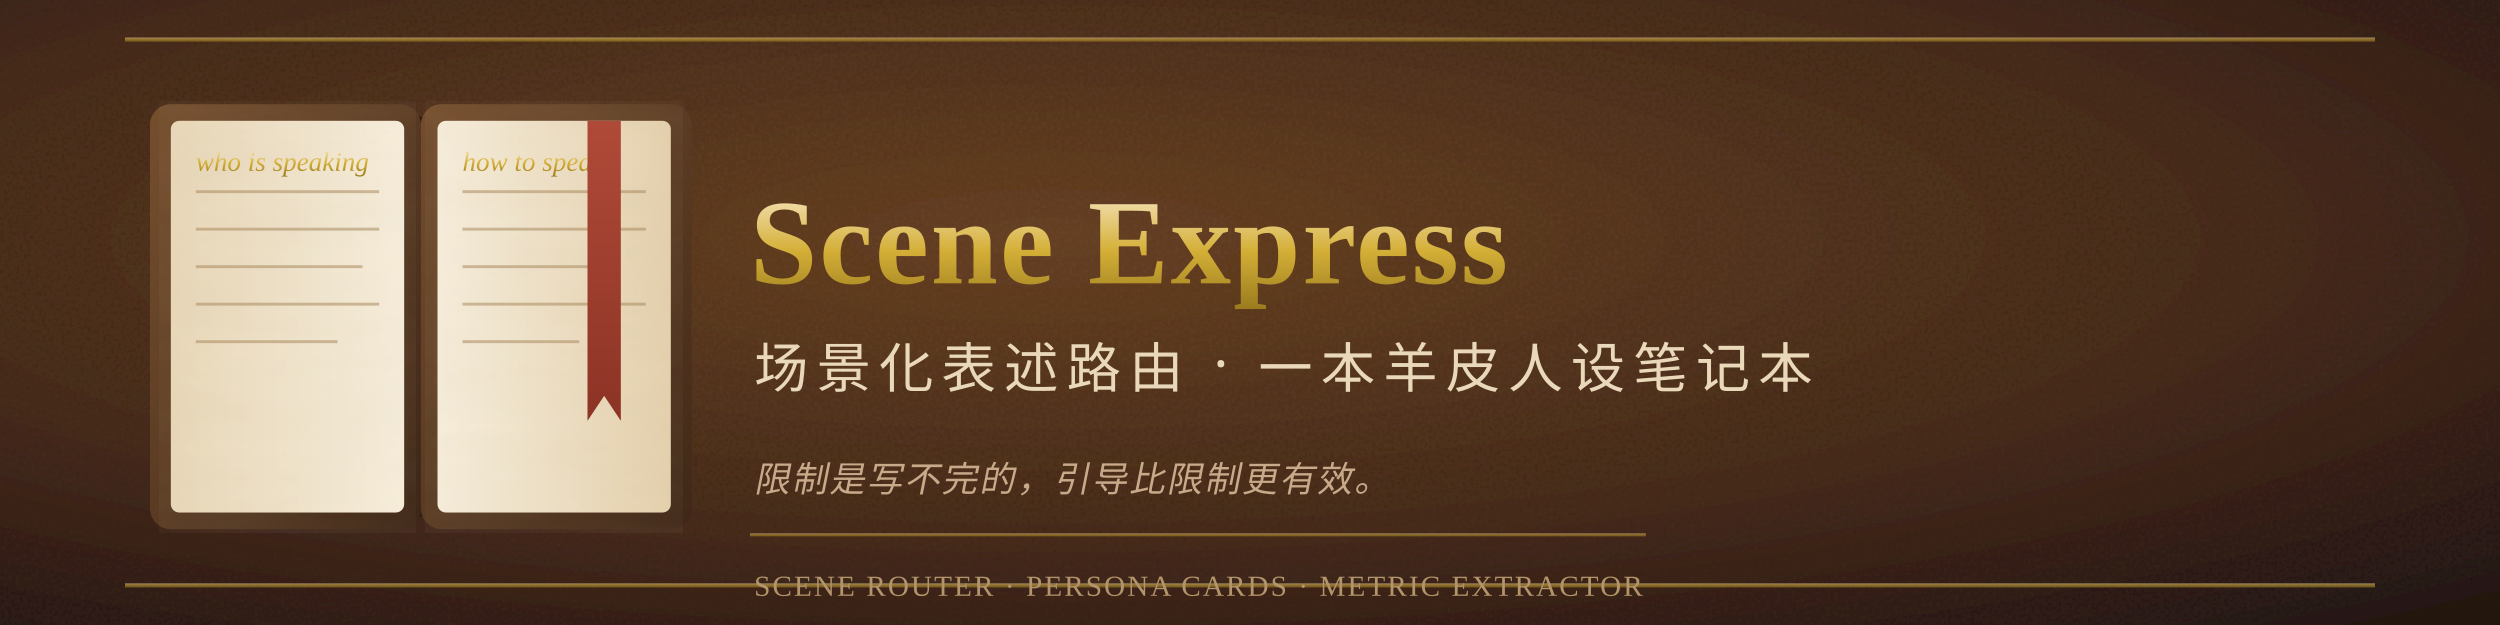
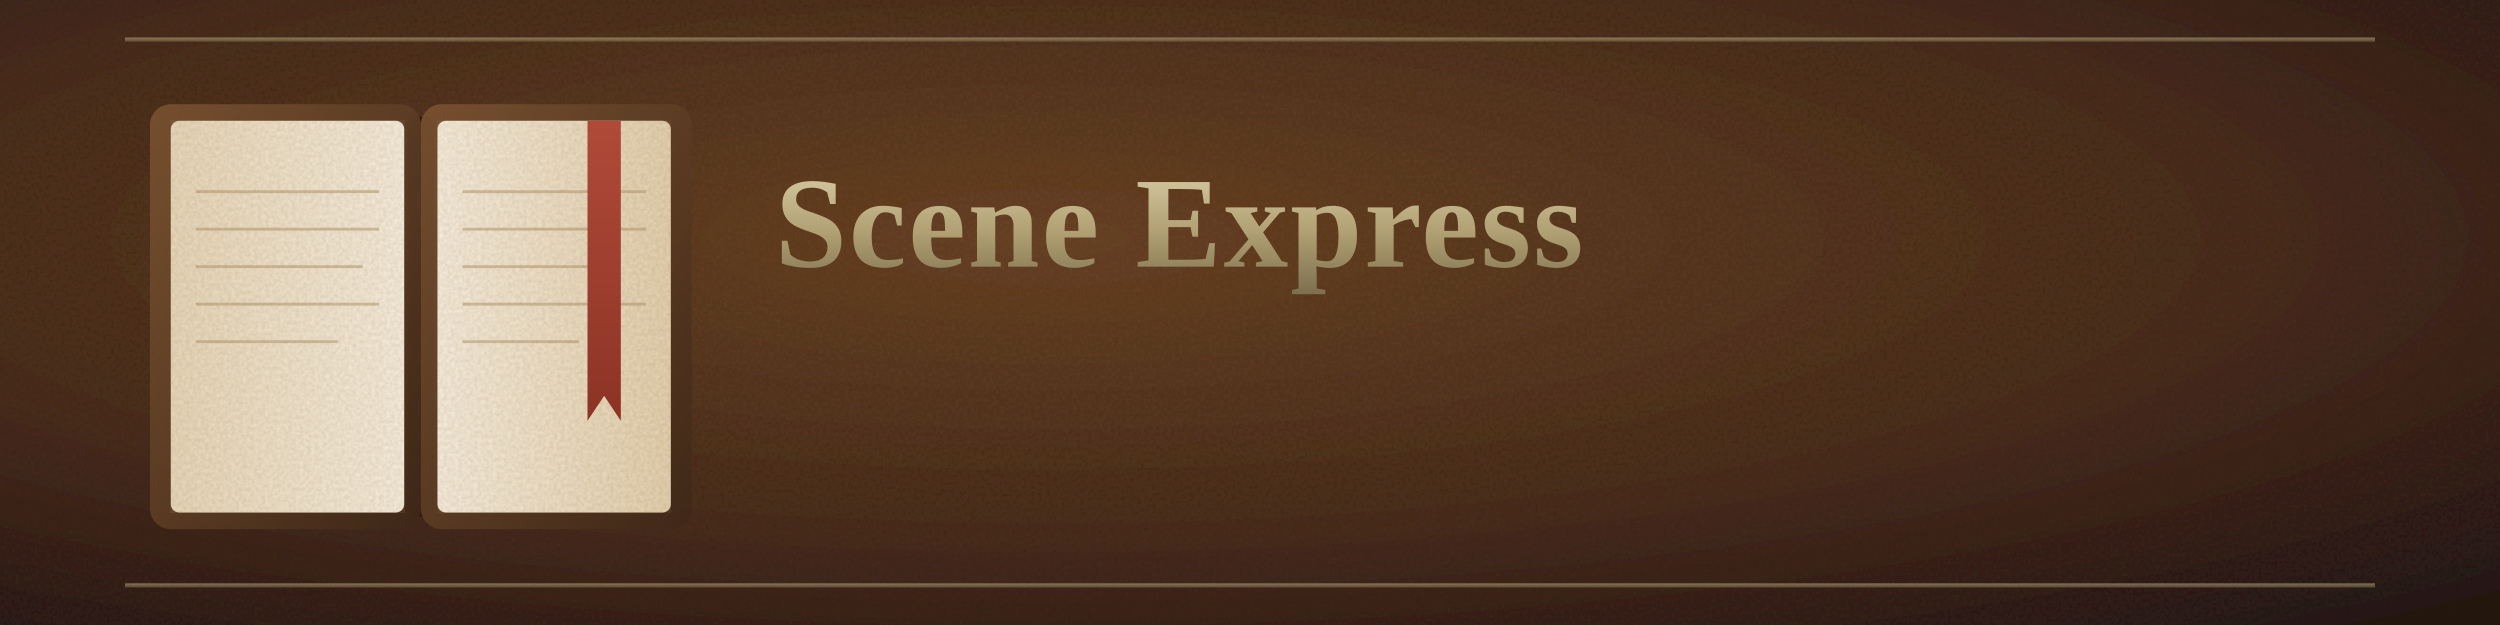
<svg xmlns="http://www.w3.org/2000/svg" width="1200" height="300" viewBox="0 0 1200 300" role="img" aria-label="Scene Express 场景化表述路由">
  <defs>
    <radialGradient id="bg" cx="42%" cy="38%" r="85%">
      <stop offset="0%" stop-color="#6B4526" />
      <stop offset="55%" stop-color="#4A2F1D" />
      <stop offset="100%" stop-color="#241510" />
    </radialGradient>
    <filter id="leather" x="0" y="0" width="100%" height="100%">
      <feTurbulence type="fractalNoise" baseFrequency="0.55" numOctaves="3" seed="7" result="noise" />
      <feColorMatrix type="matrix" values="0 0 0 0 0.30  0 0 0 0 0.18  0 0 0 0 0.10  0 0 0 0.30 0" in="noise" result="tint" />
      <feBlend in="SourceGraphic" in2="tint" mode="multiply" />
    </filter>
-     <filter id="paperTex" x="-5%" y="-5%" width="110%" height="110%">
-       <feTurbulence type="fractalNoise" baseFrequency="0.012 0.05" numOctaves="4" seed="3" result="n" />
-       <feColorMatrix type="matrix" values="0 0 0 0 0.55  0 0 0 0 0.42  0 0 0 0 0.28  0 0 0 0.10 0" in="n" result="t" />
-       <feBlend in="SourceGraphic" in2="t" mode="multiply" />
-     </filter>
    <linearGradient id="gold" x1="0" y1="0" x2="0" y2="1">
-       <stop offset="0%" stop-color="#EFD9A0" />
-       <stop offset="45%" stop-color="#D4AF37" />
-       <stop offset="100%" stop-color="#9A7B1E" />
+       <stop offset="0%" stop-color="#CFC299" />
+       <stop offset="45%" stop-color="#B0A073" />
+       <stop offset="100%" stop-color="#7C6F4E" />
    </linearGradient>
    <linearGradient id="paperL" x1="0" y1="0" x2="1" y2="0">
      <stop offset="0%" stop-color="#E9D9BA" />
      <stop offset="100%" stop-color="#F7EEDC" />
    </linearGradient>
    <linearGradient id="paperR" x1="0" y1="0" x2="1" y2="0">
      <stop offset="0%" stop-color="#F7EEDC" />
      <stop offset="100%" stop-color="#E5D2AF" />
    </linearGradient>
    <linearGradient id="cover" x1="0" y1="0" x2="1" y2="1">
      <stop offset="0%" stop-color="#7A5230" />
      <stop offset="100%" stop-color="#3E2717" />
    </linearGradient>
    <linearGradient id="ribbon" x1="0" y1="0" x2="0" y2="1">
      <stop offset="0%" stop-color="#B04A38" />
      <stop offset="100%" stop-color="#8C3325" />
    </linearGradient>
  </defs>
  <rect width="1200" height="300" fill="url(#bg)" filter="url(#leather)" />
-   <rect x="60" y="18" width="1080" height="2" fill="url(#gold)" opacity="0.55" />
-   <rect x="60" y="280" width="1080" height="2" fill="url(#gold)" opacity="0.55" />
+   <rect x="60" y="18" width="1080" height="2" fill="url(#gold)" opacity="0.5" />
+   <rect x="60" y="280" width="1080" height="2" fill="url(#gold)" opacity="0.5" />
  <g transform="translate(78, 52)">
    <rect x="118" y="4" width="12" height="192" rx="4" fill="#2E1C10" />
    <rect x="-6" y="-2" width="130" height="204" rx="10" fill="url(#cover)" opacity="0.9" />
    <rect x="124" y="-2" width="130" height="204" rx="10" fill="url(#cover)" opacity="0.9" />
-     <rect x="4" y="6" width="112" height="188" rx="4" fill="url(#paperL)" filter="url(#paperTex)" />
-     <rect x="132" y="6" width="112" height="188" rx="4" fill="url(#paperR)" filter="url(#paperTex)" />
-     <g stroke="#A98B5F" stroke-width="1.4" opacity="0.55">
+     <rect x="4" y="6" width="112" height="188" rx="4" fill="url(#paperL)" filter="url(#leather)" />
+     <rect x="132" y="6" width="112" height="188" rx="4" fill="url(#paperR)" filter="url(#leather)" />
+     <g stroke="#A98B5F" stroke-width="1.4" opacity="0.5">
      <line x1="16" y1="40" x2="104" y2="40" />
      <line x1="16" y1="58" x2="104" y2="58" />
      <line x1="16" y1="76" x2="96" y2="76" />
      <line x1="16" y1="94" x2="104" y2="94" />
      <line x1="16" y1="112" x2="84" y2="112" />
    </g>
-     <text x="16" y="30" font-family="Georgia, 'Times New Roman', serif" font-size="13" fill="url(#gold)" font-style="italic">who is speaking</text>
-     <g stroke="#A98B5F" stroke-width="1.4" opacity="0.55">
+     <g stroke="#A98B5F" stroke-width="1.4" opacity="0.5">
      <line x1="144" y1="40" x2="232" y2="40" />
      <line x1="144" y1="58" x2="232" y2="58" />
      <line x1="144" y1="76" x2="218" y2="76" />
      <line x1="144" y1="94" x2="232" y2="94" />
      <line x1="144" y1="112" x2="200" y2="112" />
    </g>
-     <text x="144" y="30" font-family="Georgia, 'Times New Roman', serif" font-size="13" fill="url(#gold)" font-style="italic">how to speak</text>
    <path d="M204 6 L204 150 L212 138 L220 150 L220 6 Z" fill="url(#ribbon)" />
  </g>
-   <g transform="translate(360, 78)">
-     <text x="0" y="58" font-family="Georgia, 'Times New Roman', 'Noto Serif SC', 'SimSun', serif" font-size="58" font-weight="bold" fill="url(#gold)" letter-spacing="1">Scene Express</text>
-     <text x="2" y="108" font-family="'Noto Serif SC', 'SimSun', 'Songti SC', serif" font-size="26" fill="#E9D9BA" letter-spacing="4">场景化表述路由 · 一本羊皮人设笔记本</text>
-     <text x="2" y="158" font-family="'Noto Serif SC', 'SimSun', 'Songti SC', serif" font-size="17" font-style="italic" fill="#C8A98A" letter-spacing="1">限制是写不完的，引导比限制更有效。</text>
-     <rect x="0" y="178" width="430" height="1.5" fill="url(#gold)" opacity="0.5" />
-     <text x="2" y="208" font-family="Georgia, 'Times New Roman', serif" font-size="14" fill="#B3946B" letter-spacing="1">SCENE ROUTER · PERSONA CARDS · METRIC EXTRACTOR</text>
+   <g transform="translate(372, 128)">
+     <text x="0" y="0" font-family="Georgia, 'Times New Roman', 'Noto Serif SC', 'SimSun', serif" font-size="62" font-weight="bold" fill="url(#gold)" letter-spacing="1">Scene Express</text>
  </g>
</svg>
